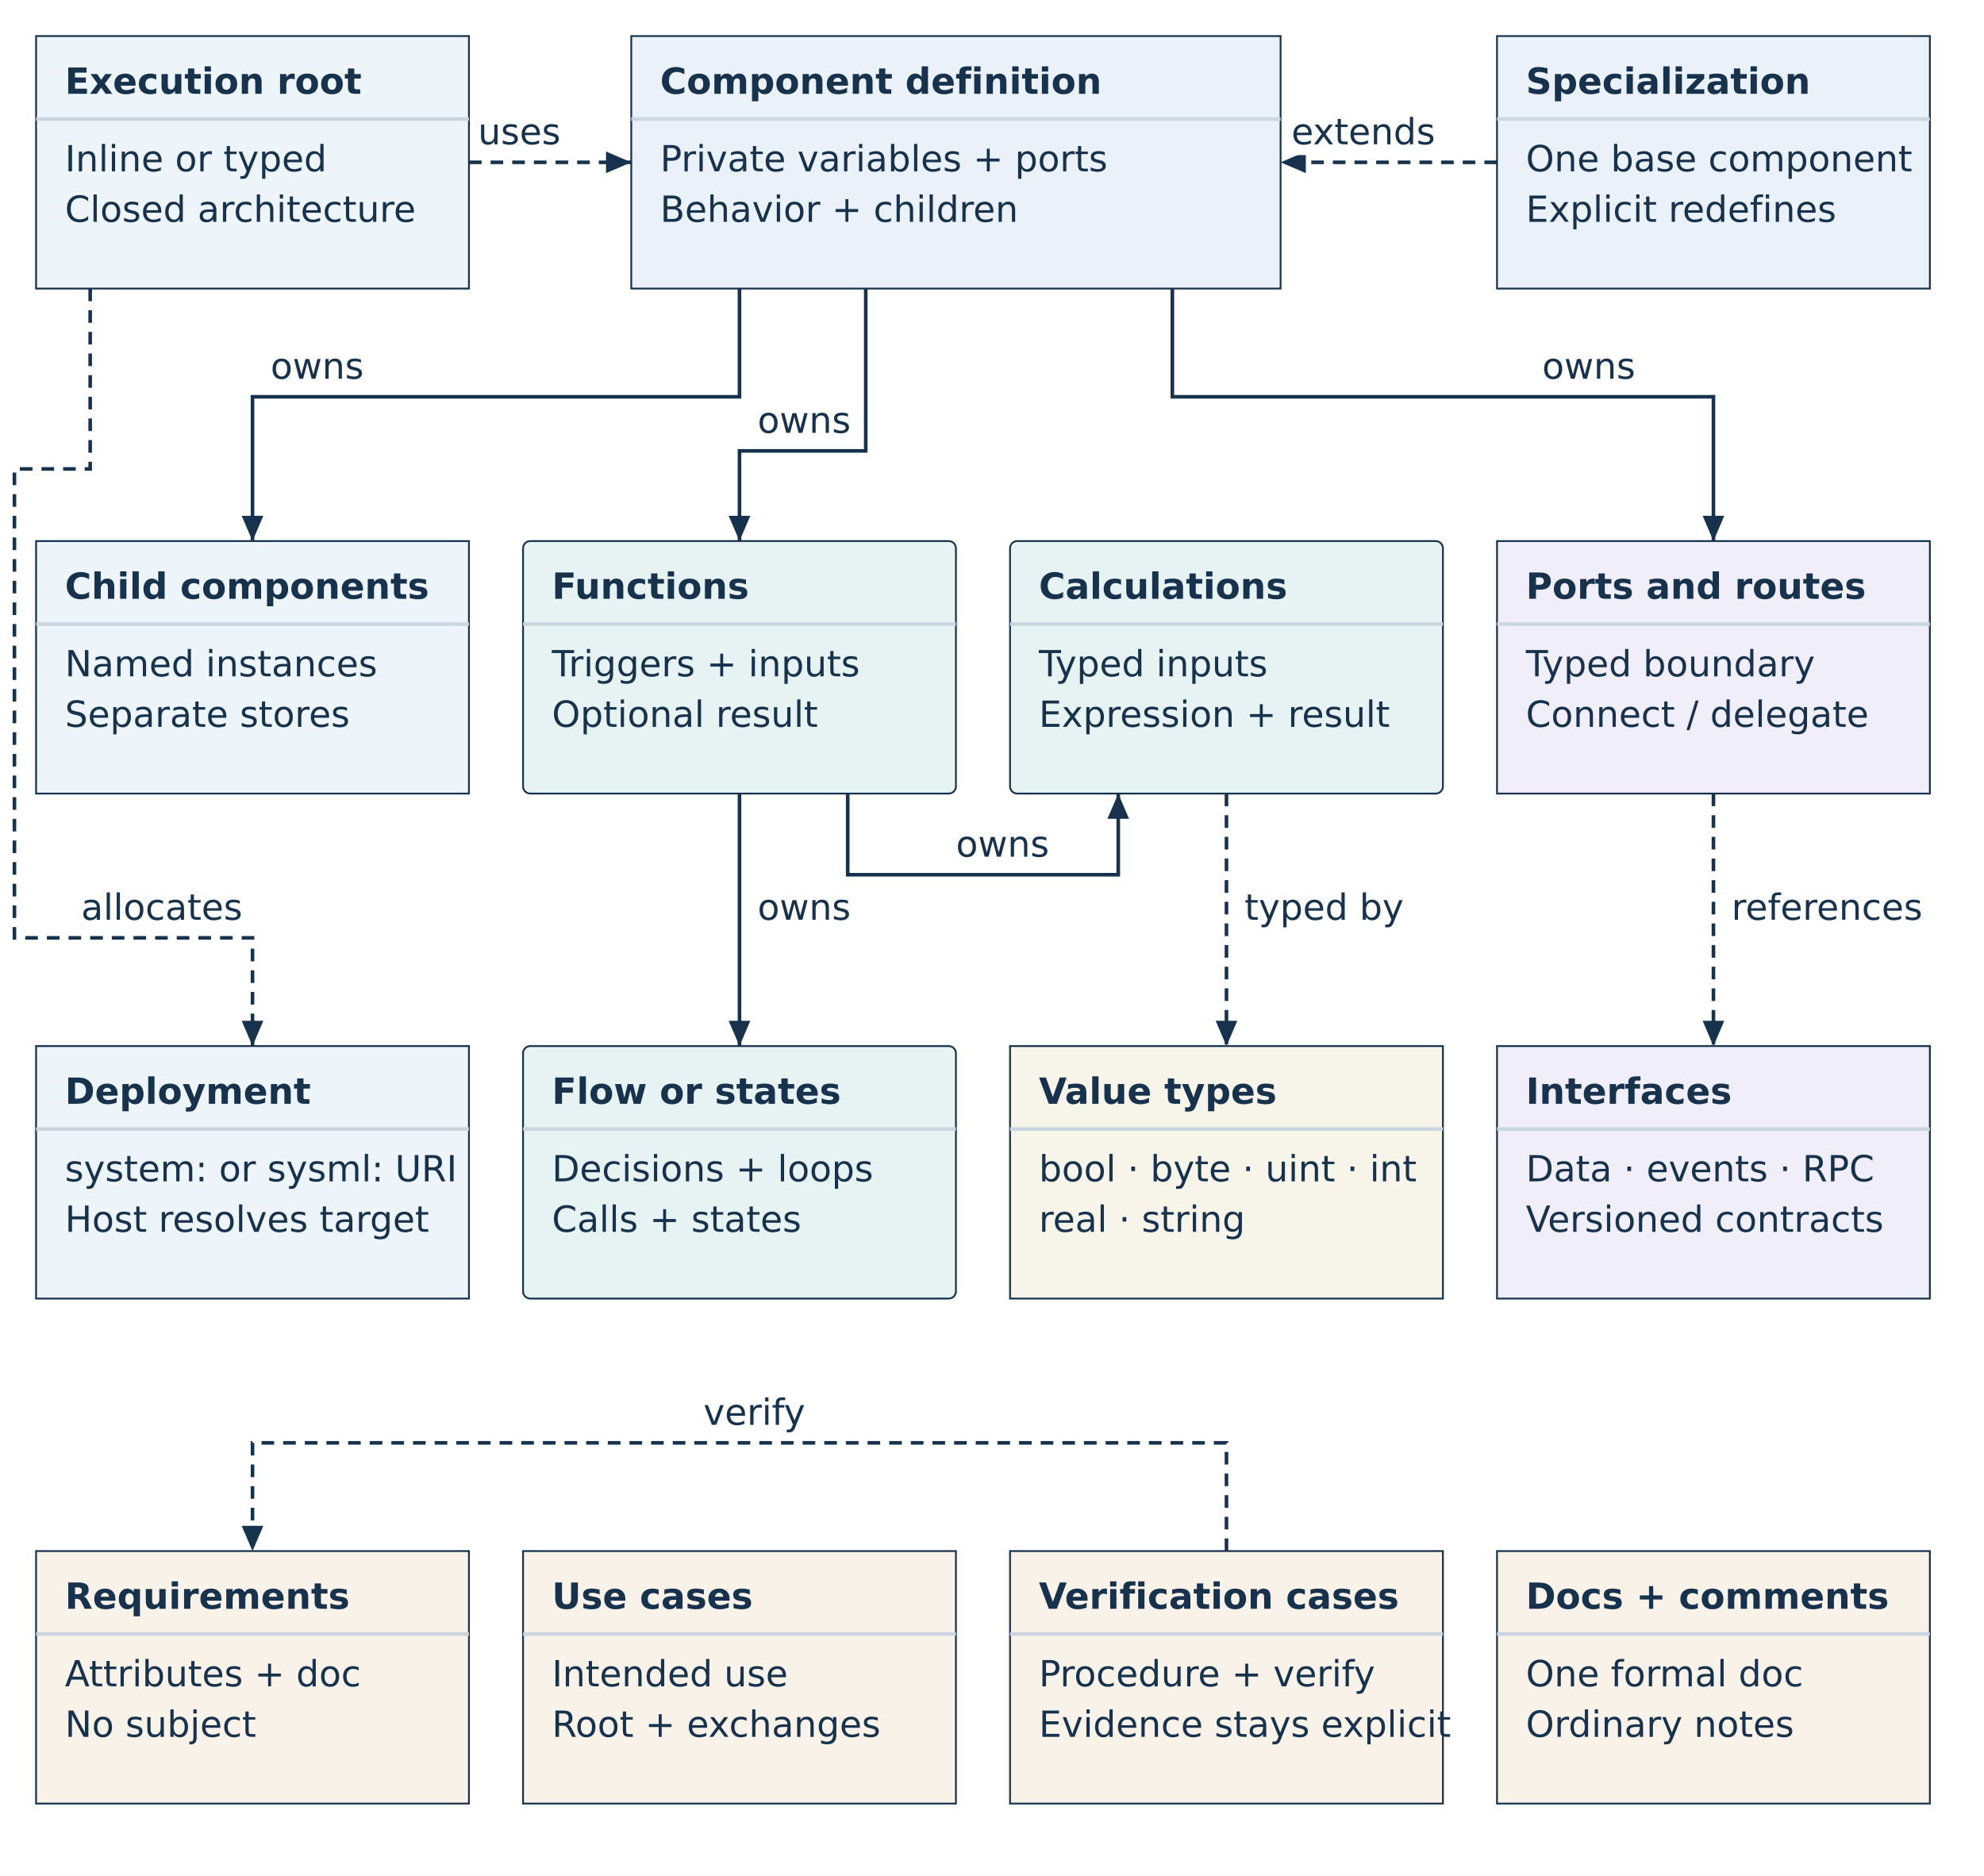
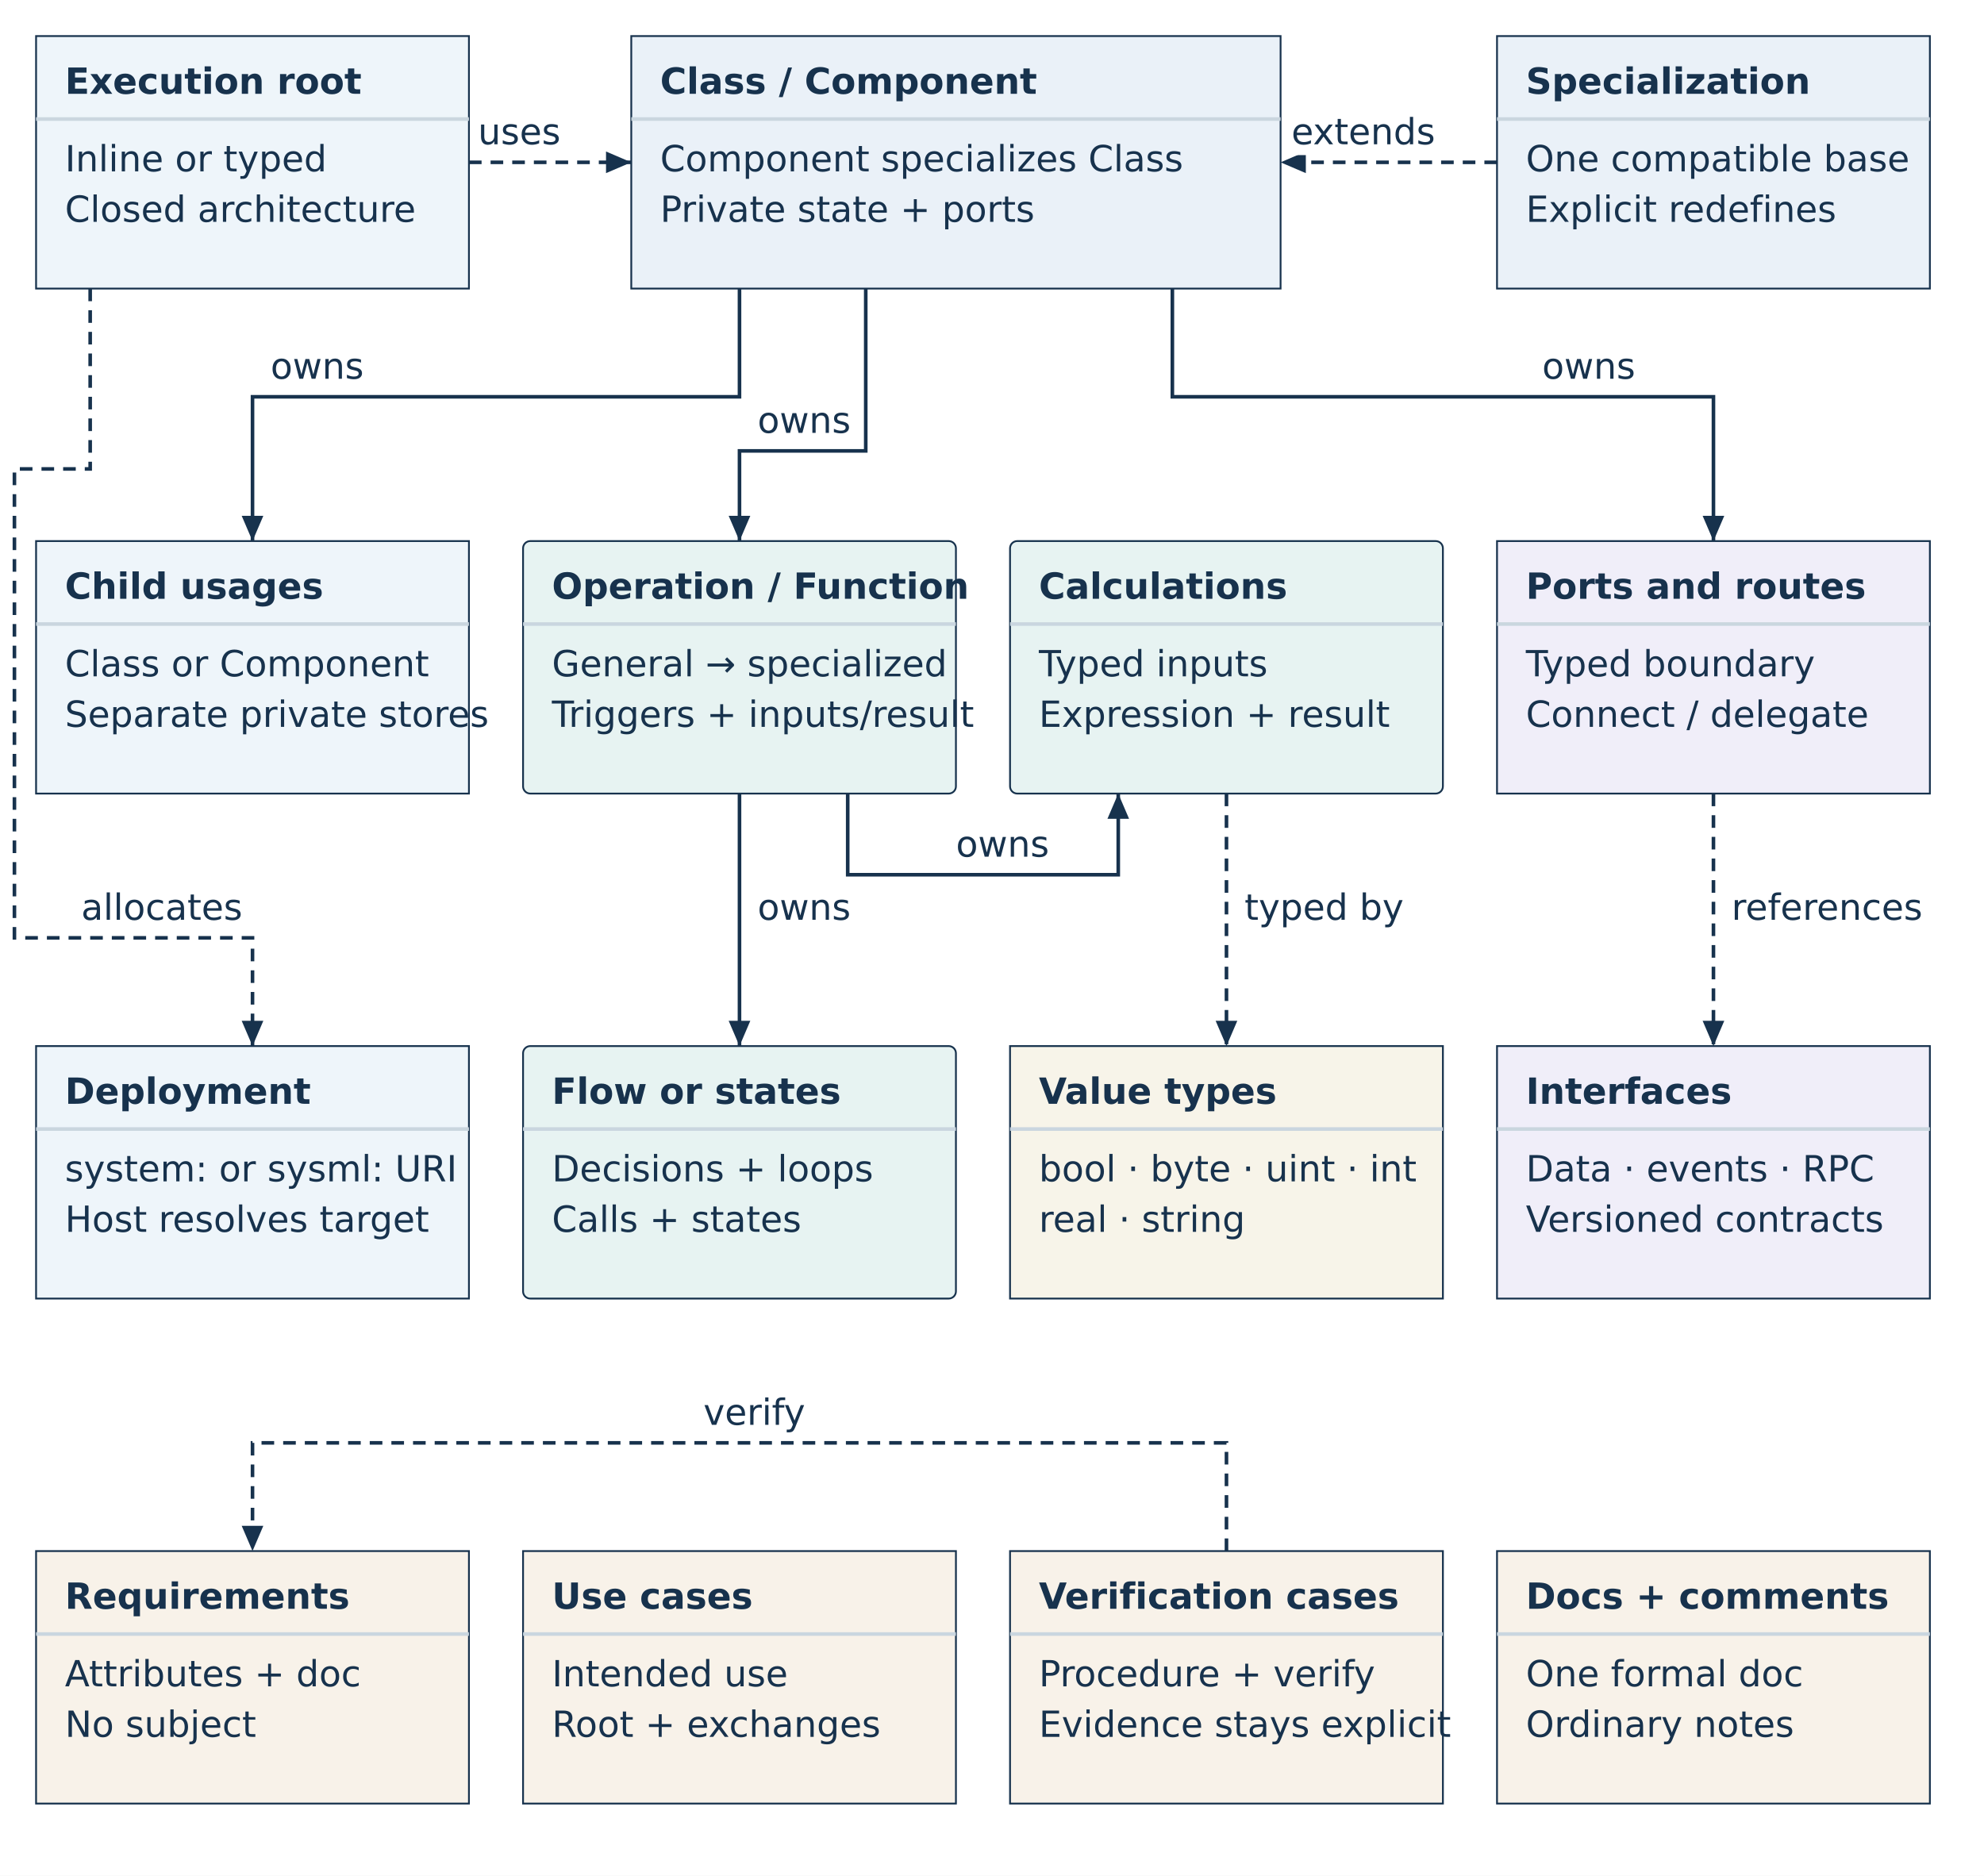
<svg xmlns="http://www.w3.org/2000/svg" width="1100" height="1040" viewBox="0 0 1100 1040" role="img" aria-labelledby="title desc">
  <g font-family="DejaVu Sans, sans-serif">
    <rect x="0" y="0" width="1100" height="1040" rx="0" fill="white" stroke="none" />
    <polyline points="260,90 350,90" fill="none" stroke="#17324d" stroke-width="2" stroke-dasharray="7 5" />
    <polygon points="350.000,90.000 336.000,96.000 336.000,84.000" fill="#17324d" />
    <rect x="259" y="59" width="55.6" height="27" rx="0" fill="white" stroke="none" />
    <text x="265" y="80" font-size="20" font-weight="400" fill="#17324d">uses</text>
    <polyline points="830,90 710,90" fill="none" stroke="#17324d" stroke-width="2" stroke-dasharray="7 5" />
    <polygon points="710.000,90.000 724.000,84.000 724.000,96.000" fill="#17324d" />
    <rect x="710" y="59" width="88.3" height="27" rx="0" fill="white" stroke="none" />
    <text x="716" y="80" font-size="20" font-weight="400" fill="#17324d">extends</text>
    <polyline points="410,160 410,220 140,220 140,300" fill="none" stroke="#17324d" stroke-width="2" />
    <polygon points="140.000,300.000 134.000,286.000 146.000,286.000" fill="#17324d" />
    <rect x="144" y="189" width="55.6" height="27" rx="0" fill="white" stroke="none" />
    <text x="150" y="210" font-size="20" font-weight="400" fill="#17324d">owns</text>
    <polyline points="480,160 480,250 410,250 410,300" fill="none" stroke="#17324d" stroke-width="2" />
    <polygon points="410.000,300.000 404.000,286.000 416.000,286.000" fill="#17324d" />
    <rect x="414" y="219" width="55.6" height="27" rx="0" fill="white" stroke="none" />
    <text x="420" y="240" font-size="20" font-weight="400" fill="#17324d">owns</text>
    <polyline points="470,440 470,485 620,485 620,440" fill="none" stroke="#17324d" stroke-width="2" />
    <polygon points="620.000,440.000 626.000,454.000 614.000,454.000" fill="#17324d" />
    <rect x="524" y="454" width="55.6" height="27" rx="0" fill="white" stroke="none" />
    <text x="530" y="475" font-size="20" font-weight="400" fill="#17324d">owns</text>
    <polyline points="650,160 650,220 950,220 950,300" fill="none" stroke="#17324d" stroke-width="2" />
    <polygon points="950.000,300.000 944.000,286.000 956.000,286.000" fill="#17324d" />
    <rect x="849" y="189" width="55.6" height="27" rx="0" fill="white" stroke="none" />
    <text x="855" y="210" font-size="20" font-weight="400" fill="#17324d">owns</text>
    <polyline points="50,160 50,260 8,260 8,520 140,520 140,580" fill="none" stroke="#17324d" stroke-width="2" stroke-dasharray="7 5" />
    <polygon points="140.000,580.000 134.000,566.000 146.000,566.000" fill="#17324d" />
    <rect x="39" y="489" width="110.1" height="27" rx="0" fill="white" stroke="none" />
    <text x="45" y="510" font-size="20" font-weight="400" fill="#17324d">allocates</text>
    <polyline points="410,440 410,580" fill="none" stroke="#17324d" stroke-width="2" />
    <polygon points="410.000,580.000 404.000,566.000 416.000,566.000" fill="#17324d" />
    <rect x="414" y="489" width="55.6" height="27" rx="0" fill="white" stroke="none" />
    <text x="420" y="510" font-size="20" font-weight="400" fill="#17324d">owns</text>
    <polyline points="680,440 680,580" fill="none" stroke="#17324d" stroke-width="2" stroke-dasharray="7 5" />
    <polygon points="680.000,580.000 674.000,566.000 686.000,566.000" fill="#17324d" />
    <rect x="684" y="489" width="99.2" height="27" rx="0" fill="white" stroke="none" />
    <text x="690" y="510" font-size="20" font-weight="400" fill="#17324d">typed by</text>
    <polyline points="950,440 950,580" fill="none" stroke="#17324d" stroke-width="2" stroke-dasharray="7 5" />
    <polygon points="950.000,580.000 944.000,566.000 956.000,566.000" fill="#17324d" />
    <rect x="954" y="489" width="121.0" height="27" rx="0" fill="white" stroke="none" />
    <text x="960" y="510" font-size="20" font-weight="400" fill="#17324d">references</text>
    <polyline points="680,860 680,800 140,800 140,860" fill="none" stroke="#17324d" stroke-width="2" stroke-dasharray="7 5" />
    <polygon points="140.000,860.000 134.000,846.000 146.000,846.000" fill="#17324d" />
    <rect x="384" y="769" width="77.4" height="27" rx="0" fill="white" stroke="none" />
    <text x="390" y="790" font-size="20" font-weight="400" fill="#17324d">verify</text>
    <rect x="20" y="20" width="240" height="140" rx="0" fill="#eef5fa" stroke="#17324d" />
    <text x="36" y="52" font-size="20" font-weight="700" fill="#17324d">Execution root</text>
    <polyline points="20,66 260,66" fill="none" stroke="#cad6df" stroke-width="2" />
    <text x="36" y="95" font-size="20" font-weight="400" fill="#17324d">Inline or typed</text>
    <text x="36" y="123" font-size="20" font-weight="400" fill="#17324d">Closed architecture</text>
    <rect x="350" y="20" width="360" height="140" rx="0" fill="#eaf1f8" stroke="#17324d" />
-     <text x="366" y="52" font-size="20" font-weight="700" fill="#17324d">Component definition</text>
+     <text x="366" y="52" font-size="20" font-weight="700" fill="#17324d">Class / Component</text>
    <polyline points="350,66 710,66" fill="none" stroke="#cad6df" stroke-width="2" />
-     <text x="366" y="95" font-size="20" font-weight="400" fill="#17324d">Private variables + ports</text>
-     <text x="366" y="123" font-size="20" font-weight="400" fill="#17324d">Behavior + children</text>
+     <text x="366" y="95" font-size="20" font-weight="400" fill="#17324d">Component specializes Class</text>
+     <text x="366" y="123" font-size="20" font-weight="400" fill="#17324d">Private state + ports</text>
    <rect x="830" y="20" width="240" height="140" rx="0" fill="#eaf1f8" stroke="#17324d" />
    <text x="846" y="52" font-size="20" font-weight="700" fill="#17324d">Specialization</text>
    <polyline points="830,66 1070,66" fill="none" stroke="#cad6df" stroke-width="2" />
-     <text x="846" y="95" font-size="20" font-weight="400" fill="#17324d">One base component</text>
+     <text x="846" y="95" font-size="20" font-weight="400" fill="#17324d">One compatible base</text>
    <text x="846" y="123" font-size="20" font-weight="400" fill="#17324d">Explicit redefines</text>
    <rect x="20" y="300" width="240" height="140" rx="0" fill="#eef5fa" stroke="#17324d" />
-     <text x="36" y="332" font-size="20" font-weight="700" fill="#17324d">Child components</text>
+     <text x="36" y="332" font-size="20" font-weight="700" fill="#17324d">Child usages</text>
    <polyline points="20,346 260,346" fill="none" stroke="#cad6df" stroke-width="2" />
-     <text x="36" y="375" font-size="20" font-weight="400" fill="#17324d">Named instances</text>
-     <text x="36" y="403" font-size="20" font-weight="400" fill="#17324d">Separate stores</text>
+     <text x="36" y="375" font-size="20" font-weight="400" fill="#17324d">Class or Component</text>
+     <text x="36" y="403" font-size="20" font-weight="400" fill="#17324d">Separate private stores</text>
    <rect x="290" y="300" width="240" height="140" rx="4" fill="#e7f3f2" stroke="#17324d" />
-     <text x="306" y="332" font-size="20" font-weight="700" fill="#17324d">Functions</text>
+     <text x="306" y="332" font-size="20" font-weight="700" fill="#17324d">Operation / Function</text>
    <polyline points="290,346 530,346" fill="none" stroke="#cad6df" stroke-width="2" />
-     <text x="306" y="375" font-size="20" font-weight="400" fill="#17324d">Triggers + inputs</text>
-     <text x="306" y="403" font-size="20" font-weight="400" fill="#17324d">Optional result</text>
+     <text x="306" y="375" font-size="20" font-weight="400" fill="#17324d">General → specialized</text>
+     <text x="306" y="403" font-size="20" font-weight="400" fill="#17324d">Triggers + inputs/result</text>
    <rect x="560" y="300" width="240" height="140" rx="4" fill="#e7f3f2" stroke="#17324d" />
    <text x="576" y="332" font-size="20" font-weight="700" fill="#17324d">Calculations</text>
    <polyline points="560,346 800,346" fill="none" stroke="#cad6df" stroke-width="2" />
    <text x="576" y="375" font-size="20" font-weight="400" fill="#17324d">Typed inputs</text>
    <text x="576" y="403" font-size="20" font-weight="400" fill="#17324d">Expression + result</text>
    <rect x="830" y="300" width="240" height="140" rx="0" fill="#f0eef9" stroke="#17324d" />
    <text x="846" y="332" font-size="20" font-weight="700" fill="#17324d">Ports and routes</text>
    <polyline points="830,346 1070,346" fill="none" stroke="#cad6df" stroke-width="2" />
    <text x="846" y="375" font-size="20" font-weight="400" fill="#17324d">Typed boundary</text>
    <text x="846" y="403" font-size="20" font-weight="400" fill="#17324d">Connect / delegate</text>
    <rect x="20" y="580" width="240" height="140" rx="0" fill="#eef5fa" stroke="#17324d" />
    <text x="36" y="612" font-size="20" font-weight="700" fill="#17324d">Deployment</text>
    <polyline points="20,626 260,626" fill="none" stroke="#cad6df" stroke-width="2" />
    <text x="36" y="655" font-size="20" font-weight="400" fill="#17324d">system: or sysml: URI</text>
    <text x="36" y="683" font-size="20" font-weight="400" fill="#17324d">Host resolves target</text>
    <rect x="290" y="580" width="240" height="140" rx="4" fill="#e7f3f2" stroke="#17324d" />
    <text x="306" y="612" font-size="20" font-weight="700" fill="#17324d">Flow or states</text>
    <polyline points="290,626 530,626" fill="none" stroke="#cad6df" stroke-width="2" />
    <text x="306" y="655" font-size="20" font-weight="400" fill="#17324d">Decisions + loops</text>
    <text x="306" y="683" font-size="20" font-weight="400" fill="#17324d">Calls + states</text>
    <rect x="560" y="580" width="240" height="140" rx="0" fill="#f7f4e9" stroke="#17324d" />
    <text x="576" y="612" font-size="20" font-weight="700" fill="#17324d">Value types</text>
    <polyline points="560,626 800,626" fill="none" stroke="#cad6df" stroke-width="2" />
    <text x="576" y="655" font-size="20" font-weight="400" fill="#17324d">bool · byte · uint · int</text>
    <text x="576" y="683" font-size="20" font-weight="400" fill="#17324d">real · string</text>
    <rect x="830" y="580" width="240" height="140" rx="0" fill="#f0eef9" stroke="#17324d" />
    <text x="846" y="612" font-size="20" font-weight="700" fill="#17324d">Interfaces</text>
    <polyline points="830,626 1070,626" fill="none" stroke="#cad6df" stroke-width="2" />
    <text x="846" y="655" font-size="20" font-weight="400" fill="#17324d">Data · events · RPC</text>
    <text x="846" y="683" font-size="20" font-weight="400" fill="#17324d">Versioned contracts</text>
    <rect x="20" y="860" width="240" height="140" rx="0" fill="#f8f2e9" stroke="#17324d" />
    <text x="36" y="892" font-size="20" font-weight="700" fill="#17324d">Requirements</text>
    <polyline points="20,906 260,906" fill="none" stroke="#cad6df" stroke-width="2" />
    <text x="36" y="935" font-size="20" font-weight="400" fill="#17324d">Attributes + doc</text>
    <text x="36" y="963" font-size="20" font-weight="400" fill="#17324d">No subject</text>
    <rect x="290" y="860" width="240" height="140" rx="0" fill="#f8f2e9" stroke="#17324d" />
    <text x="306" y="892" font-size="20" font-weight="700" fill="#17324d">Use cases</text>
    <polyline points="290,906 530,906" fill="none" stroke="#cad6df" stroke-width="2" />
    <text x="306" y="935" font-size="20" font-weight="400" fill="#17324d">Intended use</text>
    <text x="306" y="963" font-size="20" font-weight="400" fill="#17324d">Root + exchanges</text>
    <rect x="560" y="860" width="240" height="140" rx="0" fill="#f8f2e9" stroke="#17324d" />
    <text x="576" y="892" font-size="20" font-weight="700" fill="#17324d">Verification cases</text>
    <polyline points="560,906 800,906" fill="none" stroke="#cad6df" stroke-width="2" />
    <text x="576" y="935" font-size="20" font-weight="400" fill="#17324d">Procedure + verify</text>
    <text x="576" y="963" font-size="20" font-weight="400" fill="#17324d">Evidence stays explicit</text>
    <rect x="830" y="860" width="240" height="140" rx="0" fill="#f8f2e9" stroke="#17324d" />
    <text x="846" y="892" font-size="20" font-weight="700" fill="#17324d">Docs + comments</text>
    <polyline points="830,906 1070,906" fill="none" stroke="#cad6df" stroke-width="2" />
    <text x="846" y="935" font-size="20" font-weight="400" fill="#17324d">One formal doc</text>
    <text x="846" y="963" font-size="20" font-weight="400" fill="#17324d">Ordinary notes</text>
  </g>
</svg>
